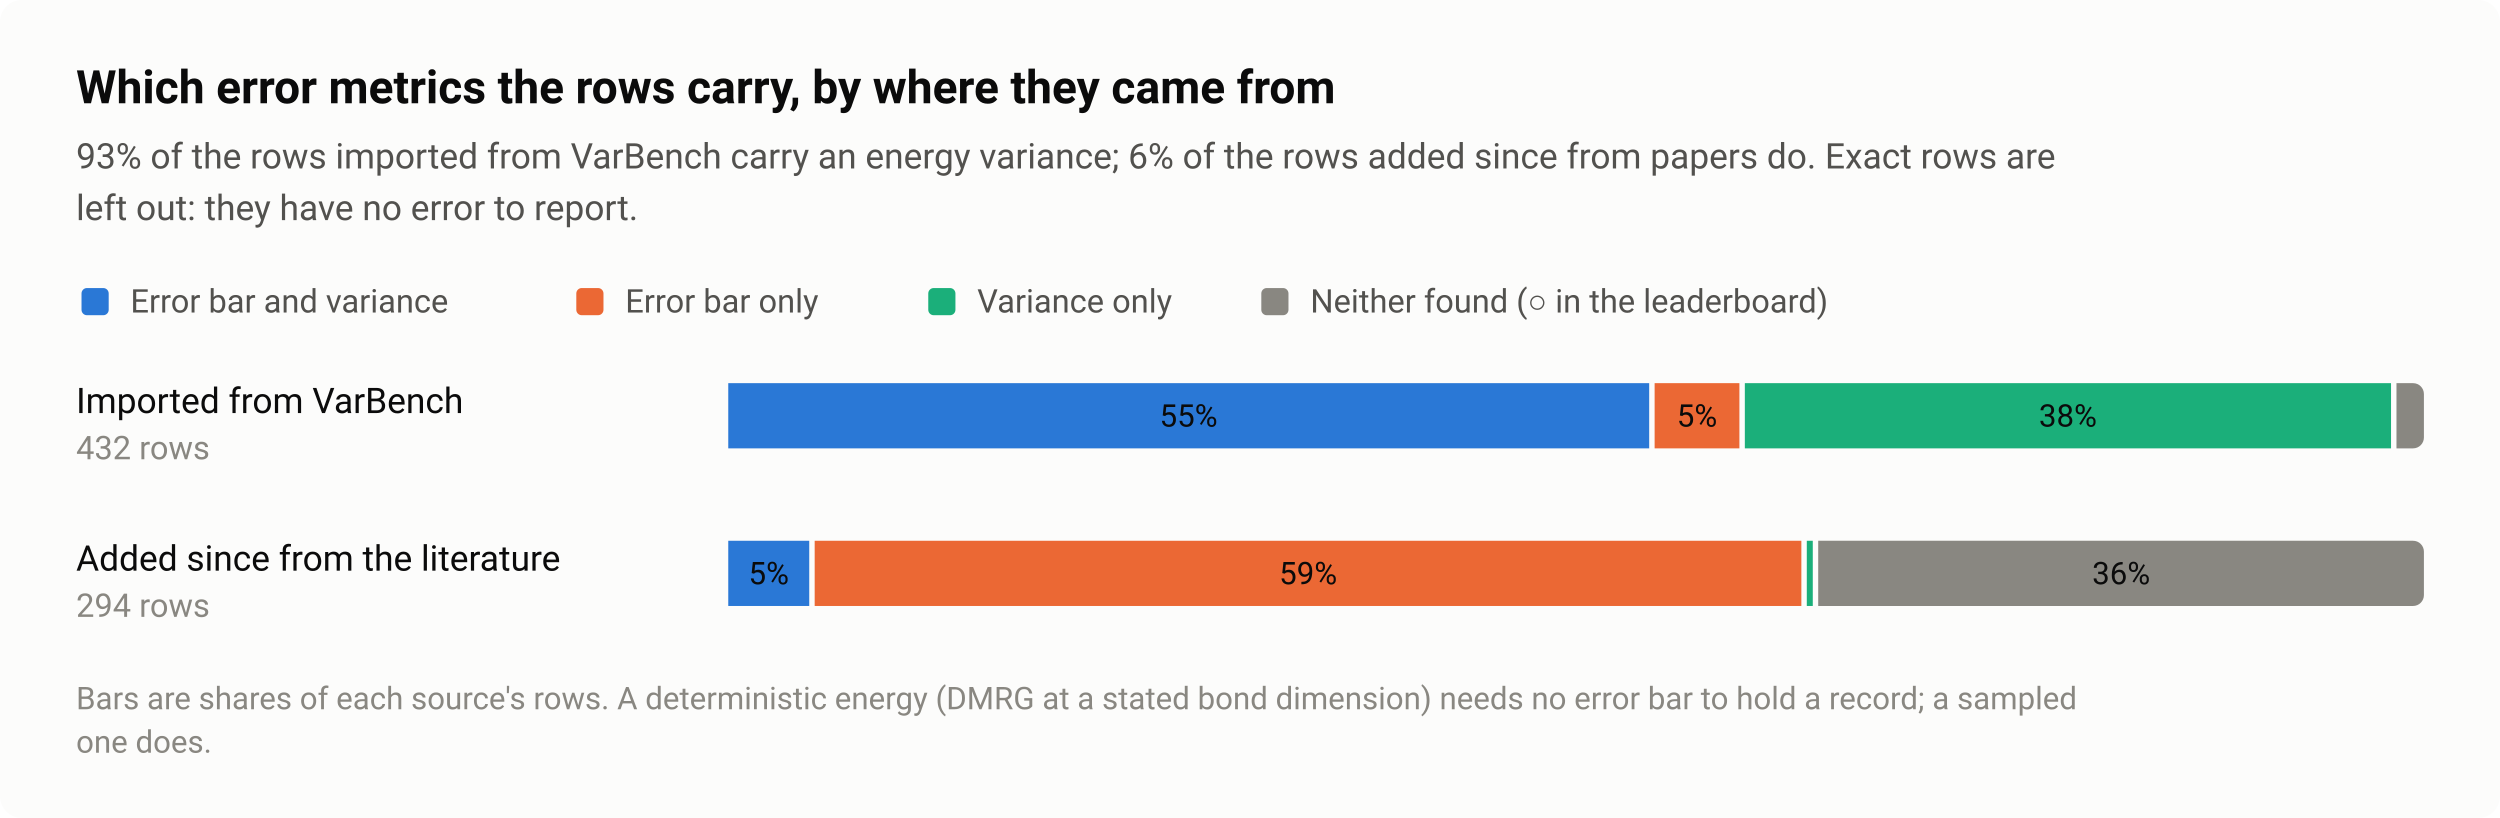
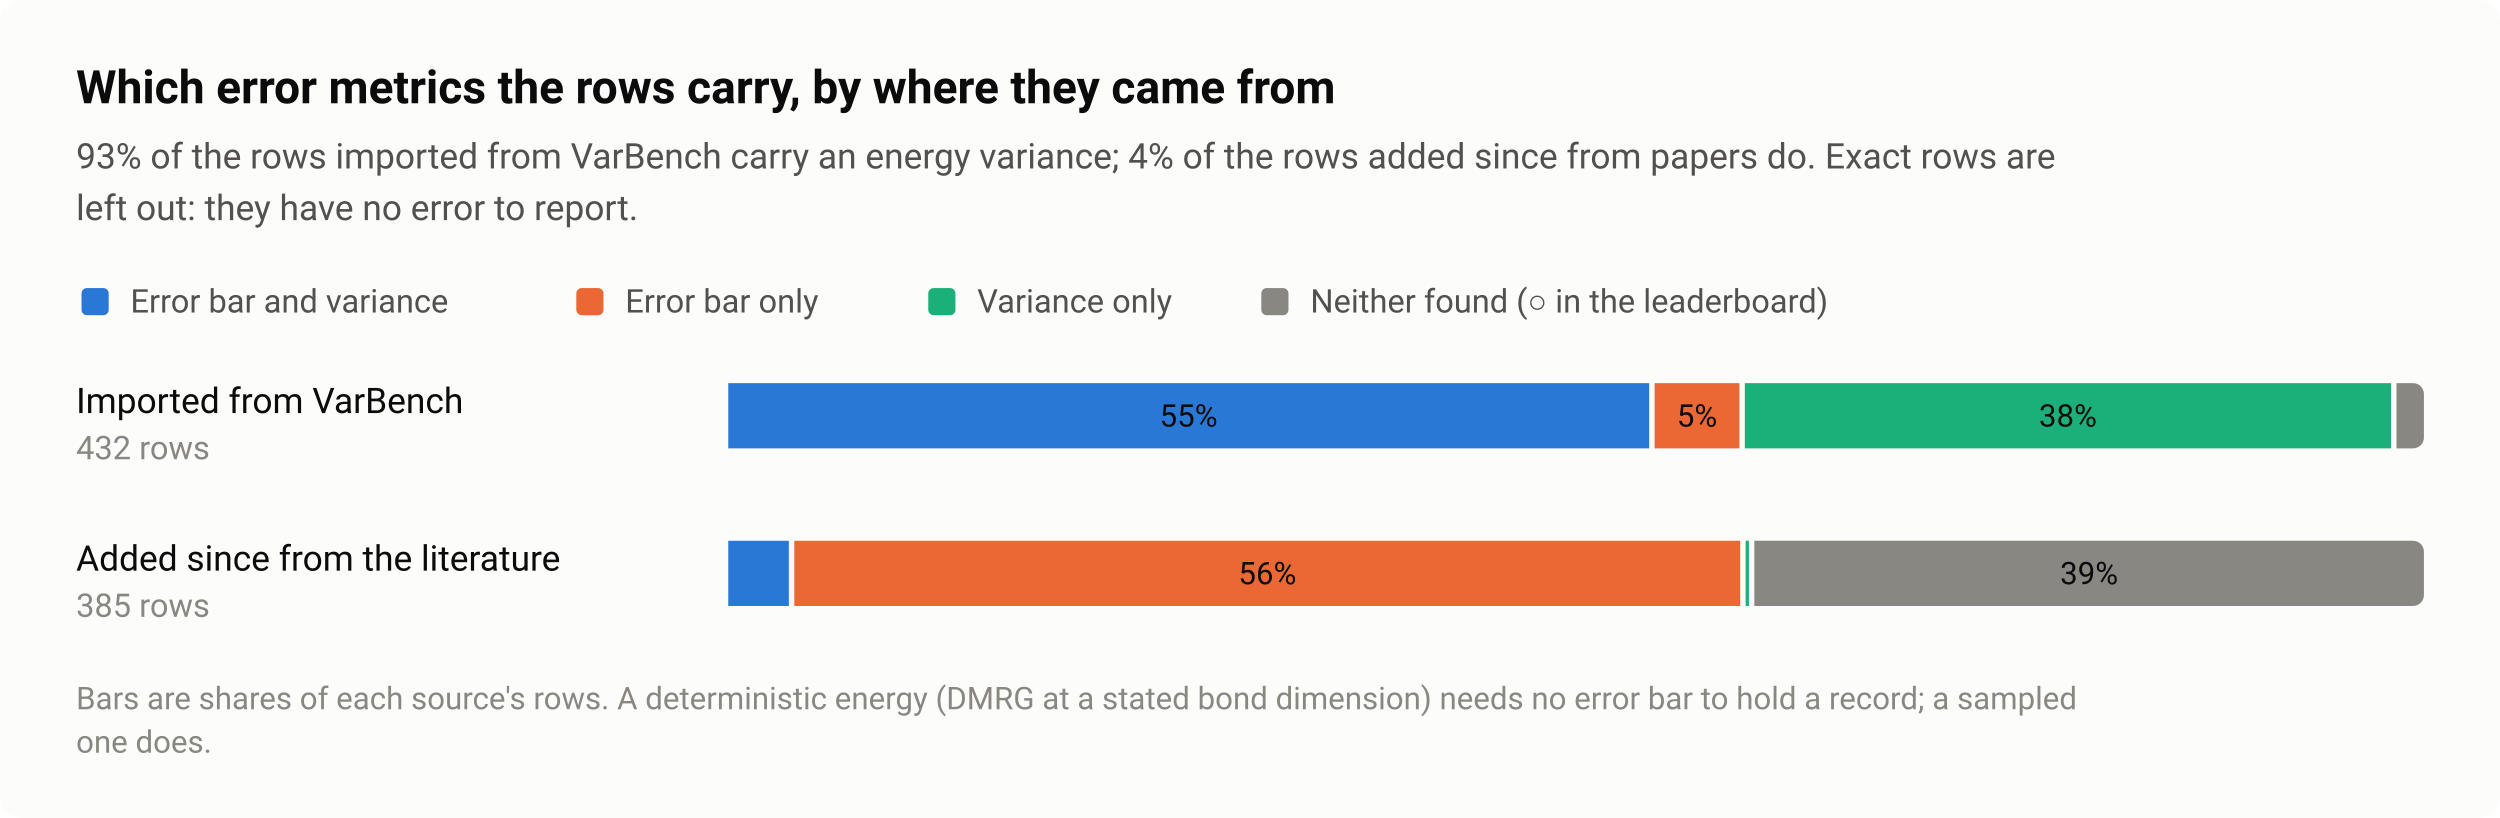
<svg xmlns="http://www.w3.org/2000/svg" width="920" height="301" viewBox="0 0 920 301" role="img" aria-labelledby="title desc">
  <style>text{font-family:system-ui,-apple-system,"Segoe UI",Roboto,"Helvetica Neue",Arial,sans-serif}</style>
  <rect width="920" height="301" rx="8" fill="#fcfcfb" />
  <text x="28" y="38" font-size="17" fill="#0b0b0b" font-weight="600">Which error metrics the rows carry, by where they came from</text>
-   <text x="28" y="62" font-size="13" fill="#52514e">93% of the rows imported from VarBench carry an energy variance; 6% of the rows added since from papers do. Exact rows are</text>
+   <text x="28" y="62" font-size="13" fill="#52514e">93% of the rows imported from VarBench carry an energy variance; 4% of the rows added since from papers do. Exact rows are</text>
  <text x="28" y="81" font-size="13" fill="#52514e">left out: they have no error to report.</text>
  <rect x="30" y="106" width="10" height="10" rx="2" fill="#2a78d6" />
  <text x="48" y="115" font-size="12" fill="#52514e">Error bar and variance</text>
  <rect x="212.08" y="106" width="10" height="10" rx="2" fill="#eb6834" />
  <text x="230.1" y="115" font-size="12" fill="#52514e">Error bar only</text>
  <rect x="341.6" y="106" width="10" height="10" rx="2" fill="#1baf7a" />
  <text x="359.6" y="115" font-size="12" fill="#52514e">Variance only</text>
  <rect x="464.16" y="106" width="10" height="10" rx="2" fill="#898781" />
  <text x="482.2" y="115" font-size="12" fill="#52514e">Neither found (○ in the leaderboard)</text>
  <text x="28" y="152" font-size="13" fill="#0b0b0b">Imported from VarBench</text>
  <text x="28" y="169" font-size="12" fill="#898781" style="font-variant-numeric:tabular-nums">432 rows</text>
  <rect x="268" y="141" width="338.9" height="24" fill="#2a78d6" />
  <text x="437.4" y="157" font-size="11.5" fill="#0b0b0b" text-anchor="middle" style="font-variant-numeric:tabular-nums">55%</text>
  <rect x="608.9" y="141" width="31.2" height="24" fill="#eb6834" />
  <text x="624.5" y="157" font-size="11.5" fill="#0b0b0b" text-anchor="middle" style="font-variant-numeric:tabular-nums">5%</text>
  <rect x="642.1" y="141" width="237.8" height="24" fill="#1baf7a" />
  <text x="761" y="157" font-size="11.5" fill="#0b0b0b" text-anchor="middle" style="font-variant-numeric:tabular-nums">38%</text>
  <path d="M881.9 141H888A4 4 0 0 1 892 145V161A4 4 0 0 1 888 165H881.9Z" fill="#898781" />
  <text x="28" y="210" font-size="13" fill="#0b0b0b">Added since from the literature</text>
-   <text x="28" y="227" font-size="12" fill="#898781" style="font-variant-numeric:tabular-nums">294 rows</text>
-   <rect x="268" y="199" width="29.8" height="24" fill="#2a78d6" />
-   <text x="282.9" y="215" font-size="11.5" fill="#0b0b0b" text-anchor="middle" style="font-variant-numeric:tabular-nums">5%</text>
-   <rect x="299.8" y="199" width="363.1" height="24" fill="#eb6834" />
-   <text x="481.4" y="215" font-size="11.5" fill="#0b0b0b" text-anchor="middle" style="font-variant-numeric:tabular-nums">59%</text>
-   <rect x="664.9" y="199" width="2.2" height="24" fill="#1baf7a" />
-   <path d="M669.1 199H888A4 4 0 0 1 892 203V219A4 4 0 0 1 888 223H669.1Z" fill="#898781" />
-   <text x="780.6" y="215" font-size="11.5" fill="#0b0b0b" text-anchor="middle" style="font-variant-numeric:tabular-nums">36%</text>
+   <text x="28" y="227" font-size="12" fill="#898781" style="font-variant-numeric:tabular-nums">385 rows</text>
+   <rect x="268" y="199" width="22.3" height="24" fill="#2a78d6" />
+   <rect x="292.3" y="199" width="348.1" height="24" fill="#eb6834" />
+   <text x="466.4" y="215" font-size="11.5" fill="#0b0b0b" text-anchor="middle" style="font-variant-numeric:tabular-nums">56%</text>
+   <rect x="642.4" y="199" width="1.2" height="24" fill="#1baf7a" />
+   <path d="M645.6 199H888A4 4 0 0 1 892 203V219A4 4 0 0 1 888 223H645.6Z" fill="#898781" />
+   <text x="768.8" y="215" font-size="11.5" fill="#0b0b0b" text-anchor="middle" style="font-variant-numeric:tabular-nums">39%</text>
  <text x="28" y="261" font-size="11.5" fill="#898781">Bars are shares of each source's rows. A deterministic energy (DMRG at a stated bond dimension) needs no error bar to hold a record; a sampled</text>
  <text x="28" y="277" font-size="11.5" fill="#898781">one does.</text>
</svg>
